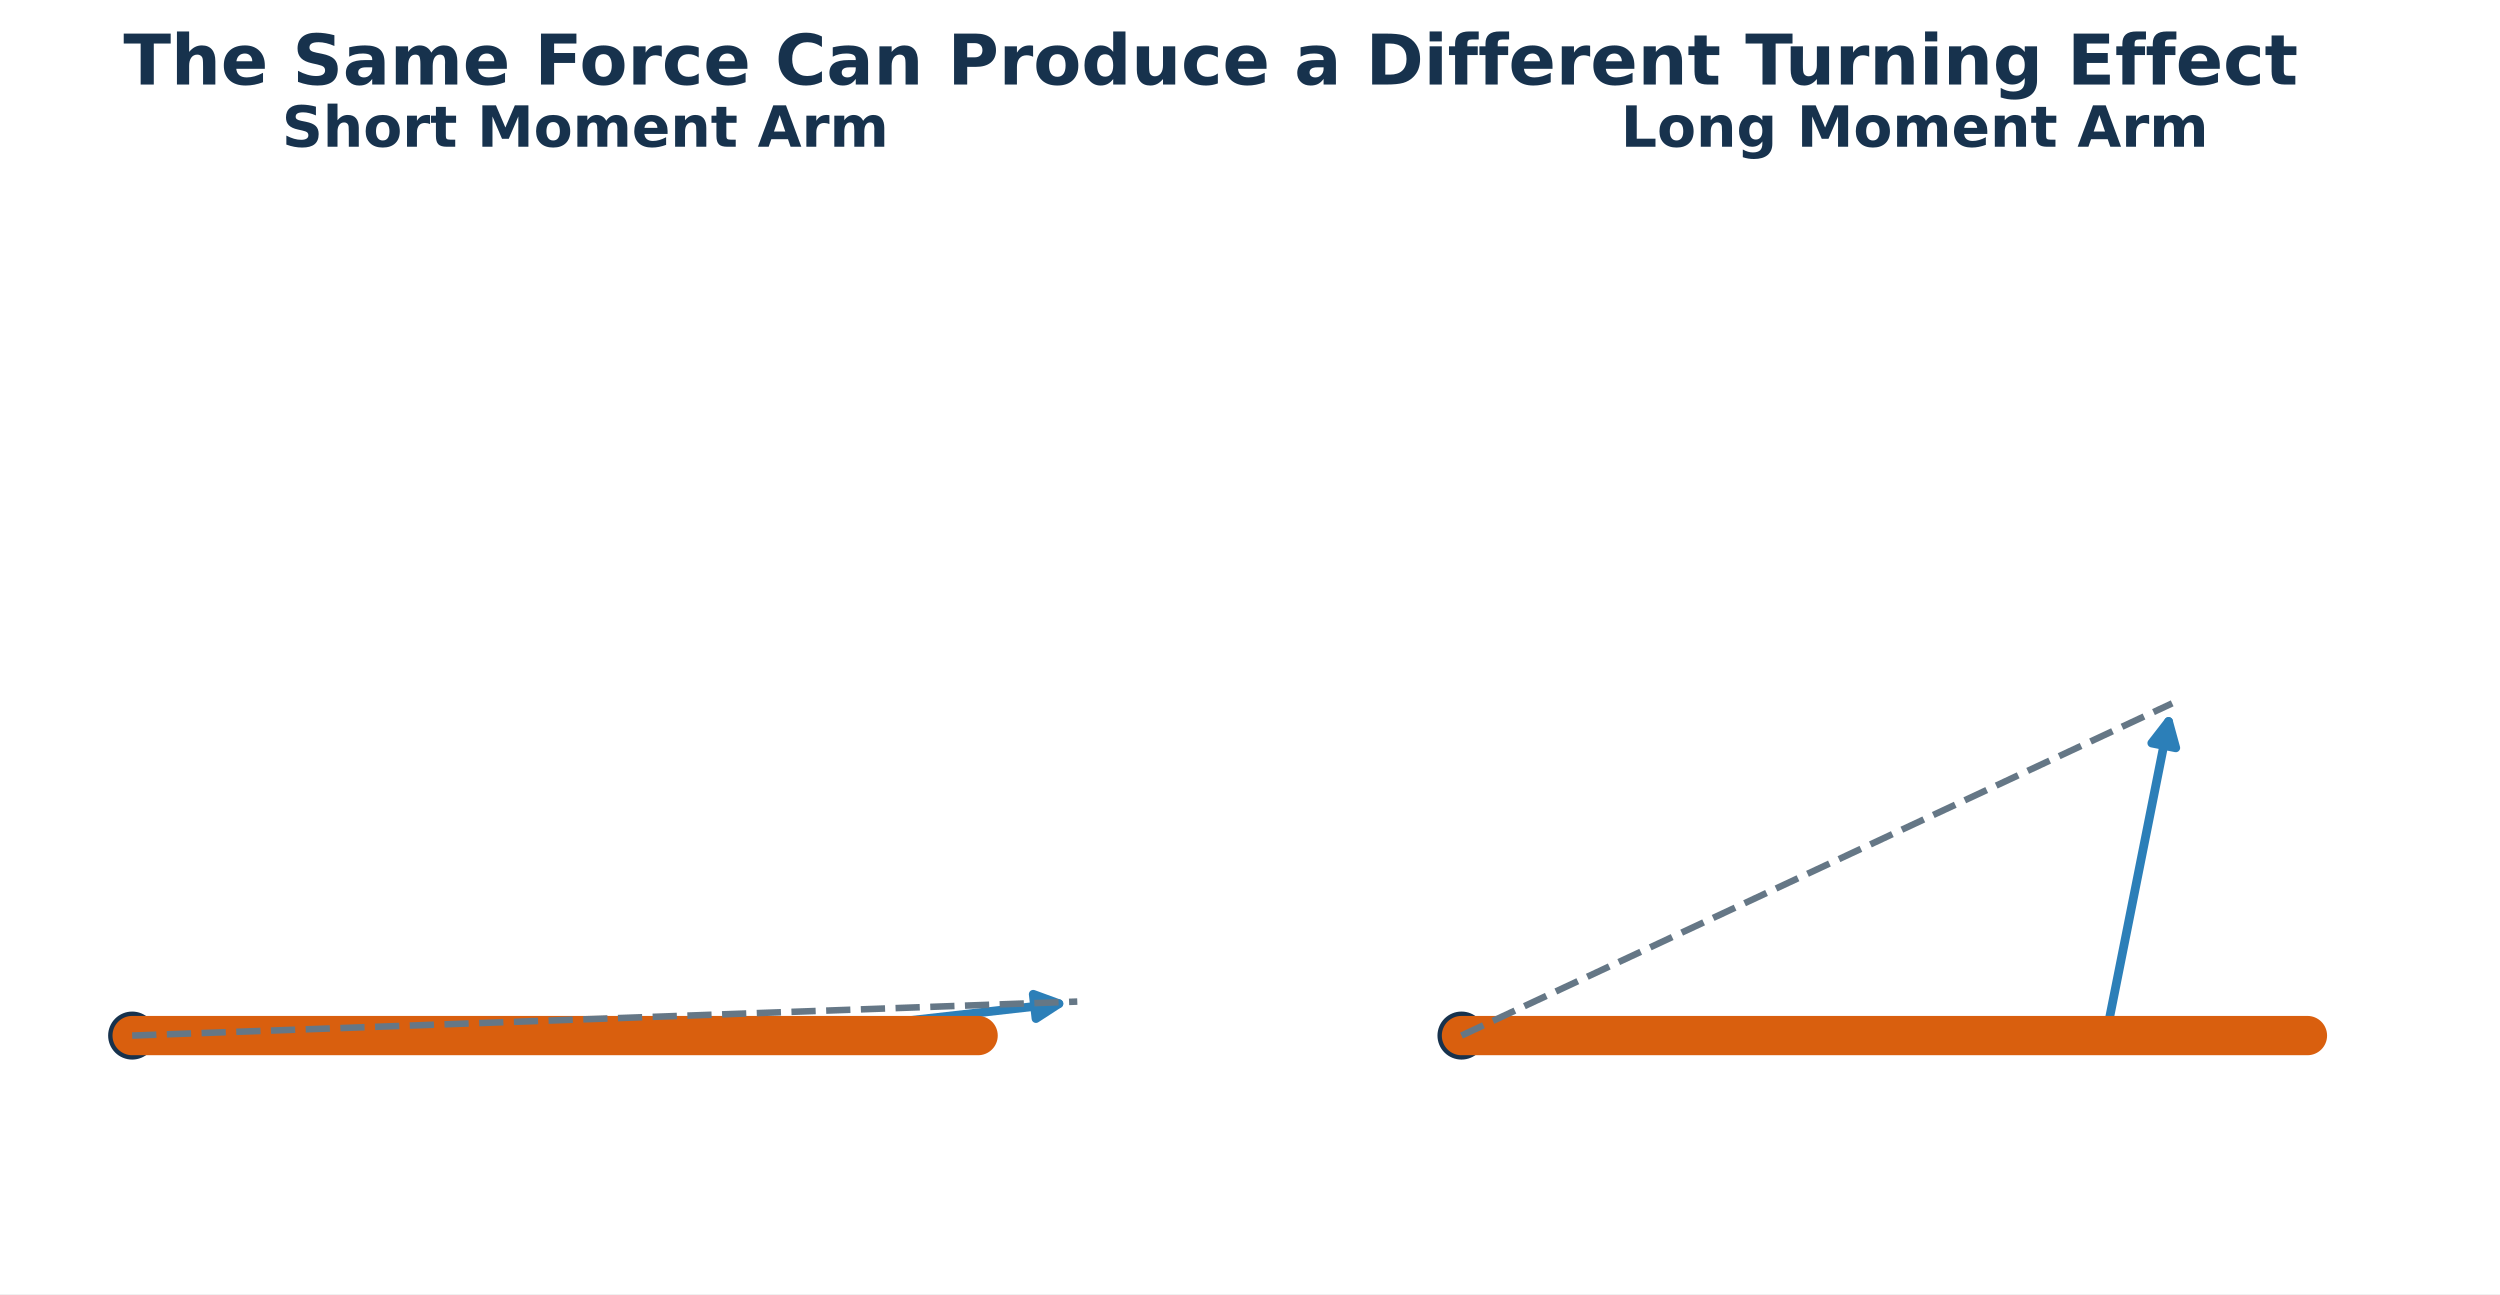
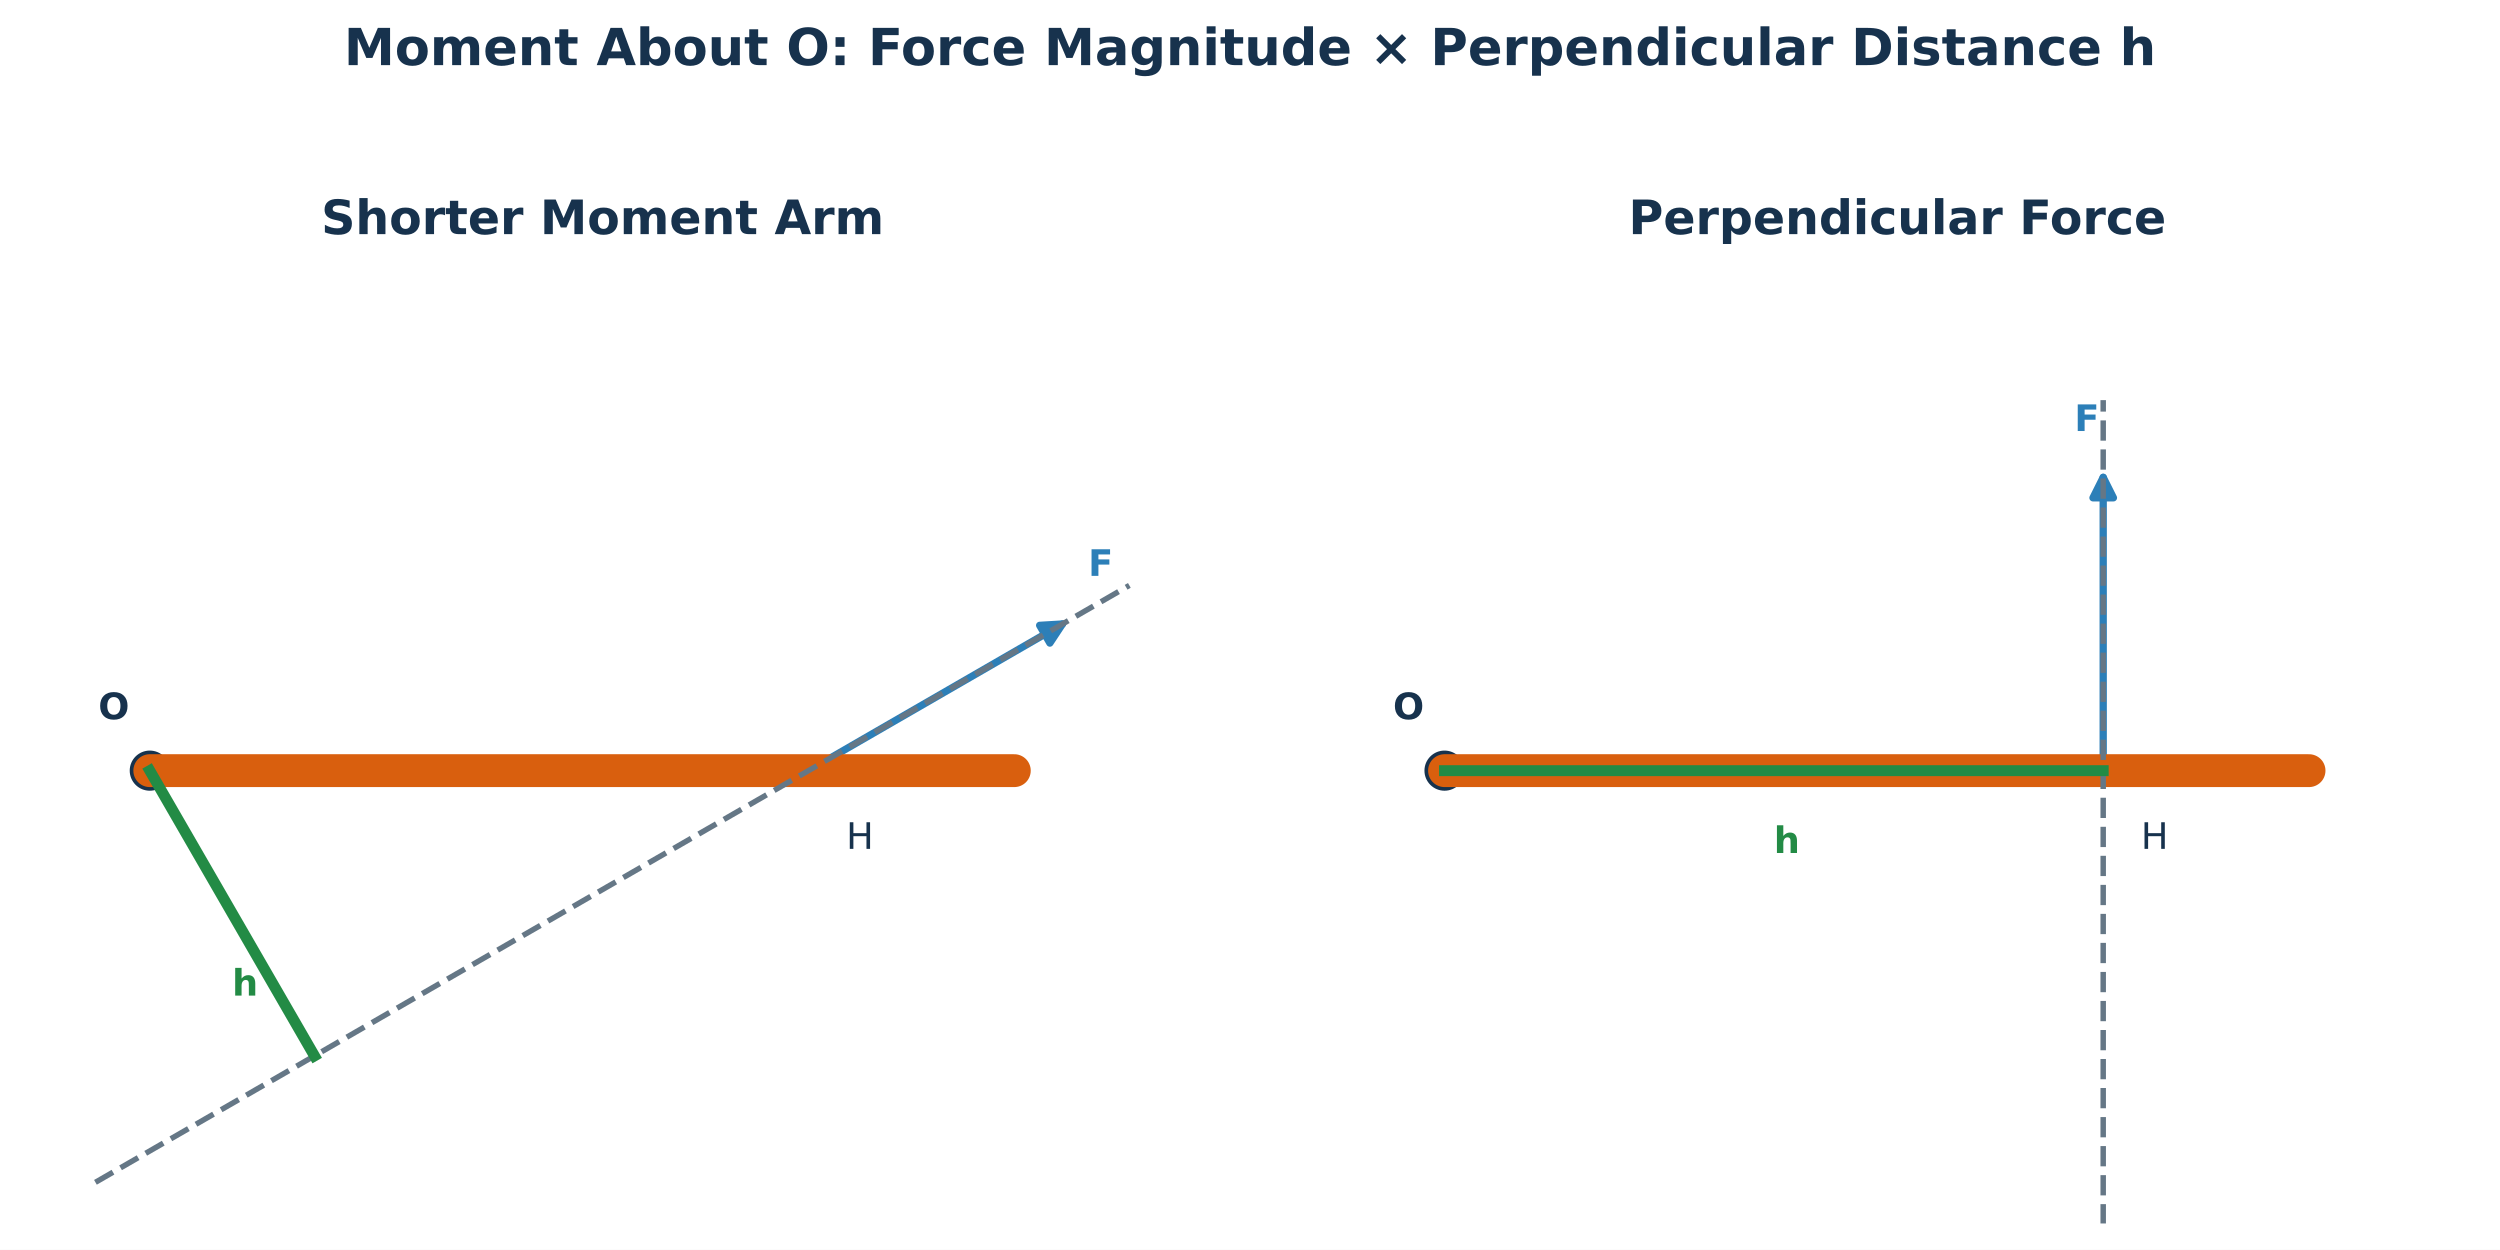
- <svg xmlns="http://www.w3.org/2000/svg" xmlns:xlink="http://www.w3.org/1999/xlink" width="572.4pt" height="296.28pt" viewBox="0 0 572.4 296.28" version="1.1">
+ <svg xmlns="http://www.w3.org/2000/svg" xmlns:xlink="http://www.w3.org/1999/xlink" width="684.697pt" height="342.288pt" viewBox="0 0 684.697 342.288" version="1.1">
  <defs>
    <style type="text/css">*{stroke-linejoin: round; stroke-linecap: butt}</style>
  </defs>
  <g id="figure_1">
    <g id="patch_1">
-       <path d="M 0 296.28 L 572.4 296.28 L 572.4 0 L 0 0 z " style="fill: #ffffff" />
+       <path d="M 0 342.288 L 684.697 342.288 L 684.697 0 L 0 0 z " style="fill: #ffffff" />
    </g>
    <g id="axes_1">
      <g id="PathCollection_1">
        <defs>
          <path id="m9c90942b97" d="M 0 5 C 1.326 5 2.598 4.473 3.536 3.536 C 4.473 2.598 5 1.326 5 0 C 5 -1.326 4.473 -2.598 3.536 -3.536 C 2.598 -4.473 1.326 -5 0 -5 C -1.326 -5 -2.598 -4.473 -3.536 -3.536 C -4.473 -2.598 -5 -1.326 -5 0 C -5 1.326 -4.473 2.598 -3.536 3.536 C -2.598 4.473 -1.326 5 0 5 z " style="stroke: #17324d" />
        </defs>
-         <g clip-path="url(#p782a57899f)">
-           <use xlink:href="#m9c90942b97" x="30.258" y="237.105" style="fill: #17324d; stroke: #17324d" />
+         <g clip-path="url(#pbf58787fd5)">
+           <use xlink:href="#m9c90942b97" x="41.025" y="211.064" style="fill: #17324d; stroke: #17324d" />
        </g>
      </g>
      <g id="patch_2">
-         <path d="M 179.815 236.88 Q 212.242 233.213 242.447 229.798 " clip-path="url(#p782a57899f)" style="fill: none; stroke: #2c7fb8; stroke-width: 2; stroke-linecap: round" />
-         <path d="M 236.568 227.645 L 242.447 229.798 L 237.197 233.209 z " clip-path="url(#p782a57899f)" style="fill: #2c7fb8; stroke: #2c7fb8; stroke-width: 2; stroke-linecap: round" />
+         <path d="M 223.155 210.064 Q 258.04 189.923 290.989 170.9 " clip-path="url(#pbf58787fd5)" style="fill: none; stroke: #2c7fb8; stroke-width: 2; stroke-linecap: round" />
+         <path d="M 284.739 171.275 L 290.989 170.9 L 287.539 176.125 z " clip-path="url(#pbf58787fd5)" style="fill: #2c7fb8; stroke: #2c7fb8; stroke-width: 2; stroke-linecap: round" />
      </g>
      <g id="line2d_1">
-         <path d="M 30.258 237.105 L 223.944 237.105 " clip-path="url(#p782a57899f)" style="fill: none; stroke: #d95f0e; stroke-width: 9; stroke-linecap: round" />
-       </g>
-       <g id="line2d_2">
-         <path d="M 30.258 237.105 L 246.656 229.322 " clip-path="url(#p782a57899f)" style="fill: none; stroke-dasharray: 5.55,2.4; stroke-dashoffset: 0; stroke: #657786; stroke-width: 1.5" />
+         <path d="M 41.025 211.064 L 277.797 211.064 " clip-path="url(#pbf58787fd5)" style="fill: none; stroke: #d95f0e; stroke-width: 9; stroke-linecap: round" />
+       </g>
+       <g id="force-line-of-action">
+         <path d="M 26.136 323.813 L 309.302 160.327 " clip-path="url(#pbf58787fd5)" style="fill: none; stroke-dasharray: 5.55,2.4; stroke-dashoffset: 0; stroke: #657786; stroke-width: 1.5" />
+       </g>
+       <g id="perpendicular-moment-arm">
+         <path d="M 41.025 211.064 L 86.124 289.179 " clip-path="url(#pbf58787fd5)" style="fill: none; stroke: #238b45; stroke-width: 3; stroke-linecap: square" />
      </g>
      <g id="text_1">
-         <g style="fill: #17324d" transform="translate(64.5474 33.6) scale(0.13 -0.13)">
+         <g style="fill: #17324d" transform="translate(26.93106 196.9706) scale(0.1 -0.1)">
+           <defs>
+             <path id="DejaVuSans-Bold-4f" d="M 2719 3878 Q 2169 3878 1866 3472 Q 1563 3066 1563 2328 Q 1563 1594 1866 1187 Q 2169 781 2719 781 Q 3272 781 3575 1187 Q 3878 1594 3878 2328 Q 3878 3066 3575 3472 Q 3272 3878 2719 3878 z M 2719 4750 Q 3844 4750 4481 4106 Q 5119 3463 5119 2328 Q 5119 1197 4481 553 Q 3844 -91 2719 -91 Q 1597 -91 958 553 Q 319 1197 319 2328 Q 319 3463 958 4106 Q 1597 4750 2719 4750 z " transform="scale(0.015625)" />
+           </defs>
+           <use xlink:href="#DejaVuSans-Bold-4f" />
+         </g>
+       </g>
+       <g id="text_2">
+         <g style="fill: #17324d" transform="translate(231.7564 232.4865) scale(0.1 -0.1)">
+           <defs>
+             <path id="DejaVuSans-48" d="M 628 4666 L 1259 4666 L 1259 2753 L 3553 2753 L 3553 4666 L 4184 4666 L 4184 0 L 3553 0 L 3553 2222 L 1259 2222 L 1259 0 L 628 0 L 628 4666 z " transform="scale(0.015625)" />
+           </defs>
+           <use xlink:href="#DejaVuSans-48" />
+         </g>
+       </g>
+       <g id="text_3">
+         <g style="fill: #2c7fb8" transform="translate(298.0326 157.7202) scale(0.1 -0.1)">
+           <defs>
+             <path id="DejaVuSans-Bold-46" d="M 588 4666 L 3834 4666 L 3834 3756 L 1791 3756 L 1791 2888 L 3713 2888 L 3713 1978 L 1791 1978 L 1791 0 L 588 0 L 588 4666 z " transform="scale(0.015625)" />
+           </defs>
+           <use xlink:href="#DejaVuSans-Bold-46" />
+         </g>
+       </g>
+       <g id="text_4">
+         <g style="fill: #238b45" transform="translate(63.57447 272.6713) scale(0.1 -0.1)">
+           <defs>
+             <path id="DejaVuSans-Bold-68" d="M 4056 2131 L 4056 0 L 2931 0 L 2931 347 L 2931 1625 Q 2931 2084 2911 2256 Q 2891 2428 2841 2509 Q 2775 2619 2662 2680 Q 2550 2741 2406 2741 Q 2056 2741 1856 2470 Q 1656 2200 1656 1722 L 1656 0 L 538 0 L 538 4863 L 1656 4863 L 1656 2988 Q 1909 3294 2193 3439 Q 2478 3584 2822 3584 Q 3428 3584 3742 3212 Q 4056 2841 4056 2131 z " transform="scale(0.015625)" />
+           </defs>
+           <use xlink:href="#DejaVuSans-Bold-68" />
+         </g>
+       </g>
+       <g id="text_5">
+         <g style="fill: #17324d" transform="translate(87.96359 64.128) scale(0.13 -0.13)">
          <defs>
            <path id="DejaVuSans-Bold-53" d="M 3834 4519 L 3834 3531 Q 3450 3703 3084 3790 Q 2719 3878 2394 3878 Q 1963 3878 1756 3759 Q 1550 3641 1550 3391 Q 1550 3203 1689 3098 Q 1828 2994 2194 2919 L 2706 2816 Q 3484 2659 3812 2340 Q 4141 2022 4141 1434 Q 4141 663 3683 286 Q 3225 -91 2284 -91 Q 1841 -91 1394 -6 Q 947 78 500 244 L 500 1259 Q 947 1022 1364 901 Q 1781 781 2169 781 Q 2563 781 2772 912 Q 2981 1044 2981 1288 Q 2981 1506 2839 1625 Q 2697 1744 2272 1838 L 1806 1941 Q 1106 2091 782 2419 Q 459 2747 459 3303 Q 459 4000 909 4375 Q 1359 4750 2203 4750 Q 2588 4750 2994 4692 Q 3400 4634 3834 4519 z " transform="scale(0.015625)" />
-             <path id="DejaVuSans-Bold-68" d="M 4056 2131 L 4056 0 L 2931 0 L 2931 347 L 2931 1625 Q 2931 2084 2911 2256 Q 2891 2428 2841 2509 Q 2775 2619 2662 2680 Q 2550 2741 2406 2741 Q 2056 2741 1856 2470 Q 1656 2200 1656 1722 L 1656 0 L 538 0 L 538 4863 L 1656 4863 L 1656 2988 Q 1909 3294 2193 3439 Q 2478 3584 2822 3584 Q 3428 3584 3742 3212 Q 4056 2841 4056 2131 z " transform="scale(0.015625)" />
            <path id="DejaVuSans-Bold-6f" d="M 2203 2784 Q 1831 2784 1636 2517 Q 1441 2250 1441 1747 Q 1441 1244 1636 976 Q 1831 709 2203 709 Q 2569 709 2762 976 Q 2956 1244 2956 1747 Q 2956 2250 2762 2517 Q 2569 2784 2203 2784 z M 2203 3584 Q 3106 3584 3614 3096 Q 4122 2609 4122 1747 Q 4122 884 3614 396 Q 3106 -91 2203 -91 Q 1297 -91 786 396 Q 275 884 275 1747 Q 275 2609 786 3096 Q 1297 3584 2203 3584 z " transform="scale(0.015625)" />
            <path id="DejaVuSans-Bold-72" d="M 3138 2547 Q 2991 2616 2845 2648 Q 2700 2681 2553 2681 Q 2122 2681 1889 2404 Q 1656 2128 1656 1613 L 1656 0 L 538 0 L 538 3500 L 1656 3500 L 1656 2925 Q 1872 3269 2151 3426 Q 2431 3584 2822 3584 Q 2878 3584 2943 3579 Q 3009 3575 3134 3559 L 3138 2547 z " transform="scale(0.015625)" />
            <path id="DejaVuSans-Bold-74" d="M 1759 4494 L 1759 3500 L 2913 3500 L 2913 2700 L 1759 2700 L 1759 1216 Q 1759 972 1856 886 Q 1953 800 2241 800 L 2816 800 L 2816 0 L 1856 0 Q 1194 0 917 276 Q 641 553 641 1216 L 641 2700 L 84 2700 L 84 3500 L 641 3500 L 641 4494 L 1759 4494 z " transform="scale(0.015625)" />
+             <path id="DejaVuSans-Bold-65" d="M 4031 1759 L 4031 1441 L 1416 1441 Q 1456 1047 1700 850 Q 1944 653 2381 653 Q 2734 653 3104 758 Q 3475 863 3866 1075 L 3866 213 Q 3469 63 3072 -14 Q 2675 -91 2278 -91 Q 1328 -91 801 392 Q 275 875 275 1747 Q 275 2603 792 3093 Q 1309 3584 2216 3584 Q 3041 3584 3536 3087 Q 4031 2591 4031 1759 z M 2881 2131 Q 2881 2450 2695 2645 Q 2509 2841 2209 2841 Q 1884 2841 1681 2658 Q 1478 2475 1428 2131 L 2881 2131 z " transform="scale(0.015625)" />
            <path id="DejaVuSans-Bold-20" transform="scale(0.015625)" />
            <path id="DejaVuSans-Bold-4d" d="M 588 4666 L 2119 4666 L 3181 2169 L 4250 4666 L 5778 4666 L 5778 0 L 4641 0 L 4641 3413 L 3566 897 L 2803 897 L 1728 3413 L 1728 0 L 588 0 L 588 4666 z " transform="scale(0.015625)" />
            <path id="DejaVuSans-Bold-6d" d="M 3781 2919 Q 3994 3244 4286 3414 Q 4578 3584 4928 3584 Q 5531 3584 5847 3212 Q 6163 2841 6163 2131 L 6163 0 L 5038 0 L 5038 1825 Q 5041 1866 5042 1909 Q 5044 1953 5044 2034 Q 5044 2406 4934 2573 Q 4825 2741 4581 2741 Q 4263 2741 4089 2478 Q 3916 2216 3909 1719 L 3909 0 L 2784 0 L 2784 1825 Q 2784 2406 2684 2573 Q 2584 2741 2328 2741 Q 2006 2741 1831 2477 Q 1656 2213 1656 1722 L 1656 0 L 531 0 L 531 3500 L 1656 3500 L 1656 2988 Q 1863 3284 2130 3434 Q 2397 3584 2719 3584 Q 3081 3584 3359 3409 Q 3638 3234 3781 2919 z " transform="scale(0.015625)" />
-             <path id="DejaVuSans-Bold-65" d="M 4031 1759 L 4031 1441 L 1416 1441 Q 1456 1047 1700 850 Q 1944 653 2381 653 Q 2734 653 3104 758 Q 3475 863 3866 1075 L 3866 213 Q 3469 63 3072 -14 Q 2675 -91 2278 -91 Q 1328 -91 801 392 Q 275 875 275 1747 Q 275 2603 792 3093 Q 1309 3584 2216 3584 Q 3041 3584 3536 3087 Q 4031 2591 4031 1759 z M 2881 2131 Q 2881 2450 2695 2645 Q 2509 2841 2209 2841 Q 1884 2841 1681 2658 Q 1478 2475 1428 2131 L 2881 2131 z " transform="scale(0.015625)" />
            <path id="DejaVuSans-Bold-6e" d="M 4056 2131 L 4056 0 L 2931 0 L 2931 347 L 2931 1631 Q 2931 2084 2911 2256 Q 2891 2428 2841 2509 Q 2775 2619 2662 2680 Q 2550 2741 2406 2741 Q 2056 2741 1856 2470 Q 1656 2200 1656 1722 L 1656 0 L 538 0 L 538 3500 L 1656 3500 L 1656 2988 Q 1909 3294 2193 3439 Q 2478 3584 2822 3584 Q 3428 3584 3742 3212 Q 4056 2841 4056 2131 z " transform="scale(0.015625)" />
            <path id="DejaVuSans-Bold-41" d="M 3419 850 L 1538 850 L 1241 0 L 31 0 L 1759 4666 L 3194 4666 L 4922 0 L 3713 0 L 3419 850 z M 1838 1716 L 3116 1716 L 2478 3572 L 1838 1716 z " transform="scale(0.015625)" />
          </defs>
          <use xlink:href="#DejaVuSans-Bold-53" />
          <use xlink:href="#DejaVuSans-Bold-68" transform="translate(72.02148 0)" />
          <use xlink:href="#DejaVuSans-Bold-6f" transform="translate(143.2129 0)" />
          <use xlink:href="#DejaVuSans-Bold-72" transform="translate(211.9141 0)" />
          <use xlink:href="#DejaVuSans-Bold-74" transform="translate(261.2305 0)" />
-           <use xlink:href="#DejaVuSans-Bold-20" transform="translate(309.0332 0)" />
-           <use xlink:href="#DejaVuSans-Bold-4d" transform="translate(343.8477 0)" />
-           <use xlink:href="#DejaVuSans-Bold-6f" transform="translate(443.3594 0)" />
-           <use xlink:href="#DejaVuSans-Bold-6d" transform="translate(512.0605 0)" />
-           <use xlink:href="#DejaVuSans-Bold-65" transform="translate(616.2598 0)" />
-           <use xlink:href="#DejaVuSans-Bold-6e" transform="translate(684.082 0)" />
-           <use xlink:href="#DejaVuSans-Bold-74" transform="translate(755.2734 0)" />
-           <use xlink:href="#DejaVuSans-Bold-20" transform="translate(803.0762 0)" />
-           <use xlink:href="#DejaVuSans-Bold-41" transform="translate(837.8906 0)" />
-           <use xlink:href="#DejaVuSans-Bold-72" transform="translate(915.2832 0)" />
-           <use xlink:href="#DejaVuSans-Bold-6d" transform="translate(964.5996 0)" />
+           <use xlink:href="#DejaVuSans-Bold-65" transform="translate(309.0332 0)" />
+           <use xlink:href="#DejaVuSans-Bold-72" transform="translate(376.8555 0)" />
+           <use xlink:href="#DejaVuSans-Bold-20" transform="translate(426.1719 0)" />
+           <use xlink:href="#DejaVuSans-Bold-4d" transform="translate(460.9863 0)" />
+           <use xlink:href="#DejaVuSans-Bold-6f" transform="translate(560.498 0)" />
+           <use xlink:href="#DejaVuSans-Bold-6d" transform="translate(629.1992 0)" />
+           <use xlink:href="#DejaVuSans-Bold-65" transform="translate(733.3984 0)" />
+           <use xlink:href="#DejaVuSans-Bold-6e" transform="translate(801.2207 0)" />
+           <use xlink:href="#DejaVuSans-Bold-74" transform="translate(872.4121 0)" />
+           <use xlink:href="#DejaVuSans-Bold-20" transform="translate(920.2148 0)" />
+           <use xlink:href="#DejaVuSans-Bold-41" transform="translate(955.0293 0)" />
+           <use xlink:href="#DejaVuSans-Bold-72" transform="translate(1032.422 0)" />
+           <use xlink:href="#DejaVuSans-Bold-6d" transform="translate(1081.738 0)" />
        </g>
      </g>
    </g>
    <g id="axes_2">
      <g id="PathCollection_2">
-         <g clip-path="url(#pcc9f2e453d)">
-           <use xlink:href="#m9c90942b97" x="334.621" y="237.105" style="fill: #17324d; stroke: #17324d" />
+         <g clip-path="url(#pcce2be7988)">
+           <use xlink:href="#m9c90942b97" x="395.625" y="211.064" style="fill: #17324d; stroke: #17324d" />
        </g>
      </g>
      <g id="patch_3">
-         <path d="M 482.583 235.141 Q 489.767 199.067 496.514 165.187 " clip-path="url(#pcc9f2e453d)" style="fill: none; stroke: #2c7fb8; stroke-width: 2; stroke-linecap: round" />
-         <path d="M 492.675 170.132 L 496.514 165.187 L 498.167 171.226 z " clip-path="url(#pcc9f2e453d)" style="fill: #2c7fb8; stroke: #2c7fb8; stroke-width: 2; stroke-linecap: round" />
-       </g>
-       <g id="line2d_3">
-         <path d="M 334.621 237.105 L 528.307 237.105 " clip-path="url(#pcc9f2e453d)" style="fill: none; stroke: #d95f0e; stroke-width: 9; stroke-linecap: round" />
-       </g>
-       <g id="line2d_4">
-         <path d="M 334.621 237.105 L 497.341 161.035 " clip-path="url(#pcc9f2e453d)" style="fill: none; stroke-dasharray: 5.55,2.4; stroke-dashoffset: 0; stroke: #657786; stroke-width: 1.5" />
-       </g>
-       <g id="text_2">
-         <g style="fill: #17324d" transform="translate(371.1099 33.6) scale(0.13 -0.13)">
-           <defs>
-             <path id="DejaVuSans-Bold-4c" d="M 588 4666 L 1791 4666 L 1791 909 L 3903 909 L 3903 0 L 588 0 L 588 4666 z " transform="scale(0.015625)" />
-             <path id="DejaVuSans-Bold-67" d="M 2919 594 Q 2688 288 2409 144 Q 2131 0 1766 0 Q 1125 0 706 504 Q 288 1009 288 1791 Q 288 2575 706 3076 Q 1125 3578 1766 3578 Q 2131 3578 2409 3434 Q 2688 3291 2919 2981 L 2919 3500 L 4044 3500 L 4044 353 Q 4044 -491 3511 -936 Q 2978 -1381 1966 -1381 Q 1638 -1381 1331 -1331 Q 1025 -1281 716 -1178 L 716 -306 Q 1009 -475 1290 -558 Q 1572 -641 1856 -641 Q 2406 -641 2662 -400 Q 2919 -159 2919 353 L 2919 594 z M 2181 2772 Q 1834 2772 1640 2515 Q 1447 2259 1447 1791 Q 1447 1309 1634 1061 Q 1822 813 2181 813 Q 2531 813 2725 1069 Q 2919 1325 2919 1791 Q 2919 2259 2725 2515 Q 2531 2772 2181 2772 z " transform="scale(0.015625)" />
-           </defs>
-           <use xlink:href="#DejaVuSans-Bold-4c" />
-           <use xlink:href="#DejaVuSans-Bold-6f" transform="translate(63.7207 0)" />
-           <use xlink:href="#DejaVuSans-Bold-6e" transform="translate(132.4219 0)" />
-           <use xlink:href="#DejaVuSans-Bold-67" transform="translate(203.6133 0)" />
-           <use xlink:href="#DejaVuSans-Bold-20" transform="translate(275.1953 0)" />
-           <use xlink:href="#DejaVuSans-Bold-4d" transform="translate(310.0098 0)" />
-           <use xlink:href="#DejaVuSans-Bold-6f" transform="translate(409.5215 0)" />
-           <use xlink:href="#DejaVuSans-Bold-6d" transform="translate(478.2227 0)" />
-           <use xlink:href="#DejaVuSans-Bold-65" transform="translate(582.4219 0)" />
-           <use xlink:href="#DejaVuSans-Bold-6e" transform="translate(650.2441 0)" />
-           <use xlink:href="#DejaVuSans-Bold-74" transform="translate(721.4355 0)" />
-           <use xlink:href="#DejaVuSans-Bold-20" transform="translate(769.2383 0)" />
-           <use xlink:href="#DejaVuSans-Bold-41" transform="translate(804.0527 0)" />
-           <use xlink:href="#DejaVuSans-Bold-72" transform="translate(881.4453 0)" />
-           <use xlink:href="#DejaVuSans-Bold-6d" transform="translate(930.7617 0)" />
-         </g>
-       </g>
-     </g>
-     <g id="text_3">
-       <g style="fill: #17324d" transform="translate(28.25125 19.3575) scale(0.16 -0.16)">
+         <path d="M 576.023 209.064 Q 576.023 168.782 576.023 130.737 " clip-path="url(#pcce2be7988)" style="fill: none; stroke: #2c7fb8; stroke-width: 2; stroke-linecap: round" />
+         <path d="M 573.223 136.337 L 576.023 130.737 L 578.823 136.337 z " clip-path="url(#pcce2be7988)" style="fill: #2c7fb8; stroke: #2c7fb8; stroke-width: 2; stroke-linecap: round" />
+       </g>
+       <g id="line2d_2">
+         <path d="M 395.625 211.064 L 632.397 211.064 " clip-path="url(#pcce2be7988)" style="fill: none; stroke: #d95f0e; stroke-width: 9; stroke-linecap: round" />
+       </g>
+       <g id="force-line-of-action">
+         <path d="M 576.023 343.288 L 576.023 109.59 " clip-path="url(#pcce2be7988)" style="fill: none; stroke-dasharray: 5.55,2.4; stroke-dashoffset: 0; stroke: #657786; stroke-width: 1.5" />
+       </g>
+       <g id="perpendicular-moment-arm">
+         <path d="M 395.625 211.064 L 576.023 211.064 " clip-path="url(#pcce2be7988)" style="fill: none; stroke: #238b45; stroke-width: 3; stroke-linecap: square" />
+       </g>
+       <g id="text_6">
+         <g style="fill: #17324d" transform="translate(381.5311 196.9706) scale(0.1 -0.1)">
+           <use xlink:href="#DejaVuSans-Bold-4f" />
+         </g>
+       </g>
+       <g id="text_7">
+         <g style="fill: #17324d" transform="translate(586.3564 232.4865) scale(0.1 -0.1)">
+           <use xlink:href="#DejaVuSans-48" />
+         </g>
+       </g>
+       <g id="text_8">
+         <g style="fill: #2c7fb8" transform="translate(568.1306 118.0463) scale(0.1 -0.1)">
+           <use xlink:href="#DejaVuSans-Bold-46" />
+         </g>
+       </g>
+       <g id="text_9">
+         <g style="fill: #238b45" transform="translate(485.8238 233.614) scale(0.1 -0.1)">
+           <use xlink:href="#DejaVuSans-Bold-68" />
+         </g>
+       </g>
+       <g id="text_10">
+         <g style="fill: #17324d" transform="translate(446.0238 64.128) scale(0.13 -0.13)">
+           <defs>
+             <path id="DejaVuSans-Bold-50" d="M 588 4666 L 2584 4666 Q 3475 4666 3951 4270 Q 4428 3875 4428 3144 Q 4428 2409 3951 2014 Q 3475 1619 2584 1619 L 1791 1619 L 1791 0 L 588 0 L 588 4666 z M 1791 3794 L 1791 2491 L 2456 2491 Q 2806 2491 2997 2661 Q 3188 2831 3188 3144 Q 3188 3456 2997 3625 Q 2806 3794 2456 3794 L 1791 3794 z " transform="scale(0.015625)" />
+             <path id="DejaVuSans-Bold-70" d="M 1656 506 L 1656 -1331 L 538 -1331 L 538 3500 L 1656 3500 L 1656 2988 Q 1888 3294 2169 3439 Q 2450 3584 2816 3584 Q 3463 3584 3878 3070 Q 4294 2556 4294 1747 Q 4294 938 3878 423 Q 3463 -91 2816 -91 Q 2450 -91 2169 54 Q 1888 200 1656 506 z M 2400 2772 Q 2041 2772 1848 2508 Q 1656 2244 1656 1747 Q 1656 1250 1848 986 Q 2041 722 2400 722 Q 2759 722 2948 984 Q 3138 1247 3138 1747 Q 3138 2247 2948 2509 Q 2759 2772 2400 2772 z " transform="scale(0.015625)" />
+             <path id="DejaVuSans-Bold-64" d="M 2919 2988 L 2919 4863 L 4044 4863 L 4044 0 L 2919 0 L 2919 506 Q 2688 197 2409 53 Q 2131 -91 1766 -91 Q 1119 -91 703 423 Q 288 938 288 1747 Q 288 2556 703 3070 Q 1119 3584 1766 3584 Q 2128 3584 2408 3439 Q 2688 3294 2919 2988 z M 2181 722 Q 2541 722 2730 984 Q 2919 1247 2919 1747 Q 2919 2247 2730 2509 Q 2541 2772 2181 2772 Q 1825 2772 1636 2509 Q 1447 2247 1447 1747 Q 1447 1247 1636 984 Q 1825 722 2181 722 z " transform="scale(0.015625)" />
+             <path id="DejaVuSans-Bold-69" d="M 538 3500 L 1656 3500 L 1656 0 L 538 0 L 538 3500 z M 538 4863 L 1656 4863 L 1656 3950 L 538 3950 L 538 4863 z " transform="scale(0.015625)" />
+             <path id="DejaVuSans-Bold-63" d="M 3366 3391 L 3366 2478 Q 3138 2634 2908 2709 Q 2678 2784 2431 2784 Q 1963 2784 1702 2511 Q 1441 2238 1441 1747 Q 1441 1256 1702 982 Q 1963 709 2431 709 Q 2694 709 2930 787 Q 3166 866 3366 1019 L 3366 103 Q 3103 6 2833 -42 Q 2563 -91 2291 -91 Q 1344 -91 809 395 Q 275 881 275 1747 Q 275 2613 809 3098 Q 1344 3584 2291 3584 Q 2566 3584 2833 3536 Q 3100 3488 3366 3391 z " transform="scale(0.015625)" />
+             <path id="DejaVuSans-Bold-75" d="M 500 1363 L 500 3500 L 1625 3500 L 1625 3150 Q 1625 2866 1622 2436 Q 1619 2006 1619 1863 Q 1619 1441 1641 1255 Q 1663 1069 1716 984 Q 1784 875 1895 815 Q 2006 756 2150 756 Q 2500 756 2700 1025 Q 2900 1294 2900 1772 L 2900 3500 L 4019 3500 L 4019 0 L 2900 0 L 2900 506 Q 2647 200 2364 54 Q 2081 -91 1741 -91 Q 1134 -91 817 281 Q 500 653 500 1363 z " transform="scale(0.015625)" />
+             <path id="DejaVuSans-Bold-6c" d="M 538 4863 L 1656 4863 L 1656 0 L 538 0 L 538 4863 z " transform="scale(0.015625)" />
+             <path id="DejaVuSans-Bold-61" d="M 2106 1575 Q 1756 1575 1579 1456 Q 1403 1338 1403 1106 Q 1403 894 1545 773 Q 1688 653 1941 653 Q 2256 653 2472 879 Q 2688 1106 2688 1447 L 2688 1575 L 2106 1575 z M 3816 1997 L 3816 0 L 2688 0 L 2688 519 Q 2463 200 2181 54 Q 1900 -91 1497 -91 Q 953 -91 614 226 Q 275 544 275 1050 Q 275 1666 698 1953 Q 1122 2241 2028 2241 L 2688 2241 L 2688 2328 Q 2688 2594 2478 2717 Q 2269 2841 1825 2841 Q 1466 2841 1156 2769 Q 847 2697 581 2553 L 581 3406 Q 941 3494 1303 3539 Q 1666 3584 2028 3584 Q 2975 3584 3395 3211 Q 3816 2838 3816 1997 z " transform="scale(0.015625)" />
+           </defs>
+           <use xlink:href="#DejaVuSans-Bold-50" />
+           <use xlink:href="#DejaVuSans-Bold-65" transform="translate(73.29102 0)" />
+           <use xlink:href="#DejaVuSans-Bold-72" transform="translate(141.1133 0)" />
+           <use xlink:href="#DejaVuSans-Bold-70" transform="translate(190.4297 0)" />
+           <use xlink:href="#DejaVuSans-Bold-65" transform="translate(262.0117 0)" />
+           <use xlink:href="#DejaVuSans-Bold-6e" transform="translate(329.834 0)" />
+           <use xlink:href="#DejaVuSans-Bold-64" transform="translate(401.0254 0)" />
+           <use xlink:href="#DejaVuSans-Bold-69" transform="translate(472.6074 0)" />
+           <use xlink:href="#DejaVuSans-Bold-63" transform="translate(506.8848 0)" />
+           <use xlink:href="#DejaVuSans-Bold-75" transform="translate(566.1621 0)" />
+           <use xlink:href="#DejaVuSans-Bold-6c" transform="translate(637.3535 0)" />
+           <use xlink:href="#DejaVuSans-Bold-61" transform="translate(671.6309 0)" />
+           <use xlink:href="#DejaVuSans-Bold-72" transform="translate(739.1113 0)" />
+           <use xlink:href="#DejaVuSans-Bold-20" transform="translate(788.4277 0)" />
+           <use xlink:href="#DejaVuSans-Bold-46" transform="translate(823.2422 0)" />
+           <use xlink:href="#DejaVuSans-Bold-6f" transform="translate(887.5527 0)" />
+           <use xlink:href="#DejaVuSans-Bold-72" transform="translate(956.2539 0)" />
+           <use xlink:href="#DejaVuSans-Bold-63" transform="translate(1005.57 0)" />
+           <use xlink:href="#DejaVuSans-Bold-65" transform="translate(1064.848 0)" />
+         </g>
+       </g>
+     </g>
+     <g id="text_11">
+       <g style="fill: #17324d" transform="translate(94.19304 17.83781) scale(0.14 -0.14)">
        <defs>
-           <path id="DejaVuSans-Bold-54" d="M 31 4666 L 4331 4666 L 4331 3756 L 2784 3756 L 2784 0 L 1581 0 L 1581 3756 L 31 3756 L 31 4666 z " transform="scale(0.015625)" />
-           <path id="DejaVuSans-Bold-61" d="M 2106 1575 Q 1756 1575 1579 1456 Q 1403 1338 1403 1106 Q 1403 894 1545 773 Q 1688 653 1941 653 Q 2256 653 2472 879 Q 2688 1106 2688 1447 L 2688 1575 L 2106 1575 z M 3816 1997 L 3816 0 L 2688 0 L 2688 519 Q 2463 200 2181 54 Q 1900 -91 1497 -91 Q 953 -91 614 226 Q 275 544 275 1050 Q 275 1666 698 1953 Q 1122 2241 2028 2241 L 2688 2241 L 2688 2328 Q 2688 2594 2478 2717 Q 2269 2841 1825 2841 Q 1466 2841 1156 2769 Q 847 2697 581 2553 L 581 3406 Q 941 3494 1303 3539 Q 1666 3584 2028 3584 Q 2975 3584 3395 3211 Q 3816 2838 3816 1997 z " transform="scale(0.015625)" />
-           <path id="DejaVuSans-Bold-46" d="M 588 4666 L 3834 4666 L 3834 3756 L 1791 3756 L 1791 2888 L 3713 2888 L 3713 1978 L 1791 1978 L 1791 0 L 588 0 L 588 4666 z " transform="scale(0.015625)" />
-           <path id="DejaVuSans-Bold-63" d="M 3366 3391 L 3366 2478 Q 3138 2634 2908 2709 Q 2678 2784 2431 2784 Q 1963 2784 1702 2511 Q 1441 2238 1441 1747 Q 1441 1256 1702 982 Q 1963 709 2431 709 Q 2694 709 2930 787 Q 3166 866 3366 1019 L 3366 103 Q 3103 6 2833 -42 Q 2563 -91 2291 -91 Q 1344 -91 809 395 Q 275 881 275 1747 Q 275 2613 809 3098 Q 1344 3584 2291 3584 Q 2566 3584 2833 3536 Q 3100 3488 3366 3391 z " transform="scale(0.015625)" />
-           <path id="DejaVuSans-Bold-43" d="M 4288 256 Q 3956 84 3597 -3 Q 3238 -91 2847 -91 Q 1681 -91 1000 561 Q 319 1213 319 2328 Q 319 3447 1000 4098 Q 1681 4750 2847 4750 Q 3238 4750 3597 4662 Q 3956 4575 4288 4403 L 4288 3438 Q 3953 3666 3628 3772 Q 3303 3878 2944 3878 Q 2300 3878 1931 3465 Q 1563 3053 1563 2328 Q 1563 1606 1931 1193 Q 2300 781 2944 781 Q 3303 781 3628 887 Q 3953 994 4288 1222 L 4288 256 z " transform="scale(0.015625)" />
-           <path id="DejaVuSans-Bold-50" d="M 588 4666 L 2584 4666 Q 3475 4666 3951 4270 Q 4428 3875 4428 3144 Q 4428 2409 3951 2014 Q 3475 1619 2584 1619 L 1791 1619 L 1791 0 L 588 0 L 588 4666 z M 1791 3794 L 1791 2491 L 2456 2491 Q 2806 2491 2997 2661 Q 3188 2831 3188 3144 Q 3188 3456 2997 3625 Q 2806 3794 2456 3794 L 1791 3794 z " transform="scale(0.015625)" />
-           <path id="DejaVuSans-Bold-64" d="M 2919 2988 L 2919 4863 L 4044 4863 L 4044 0 L 2919 0 L 2919 506 Q 2688 197 2409 53 Q 2131 -91 1766 -91 Q 1119 -91 703 423 Q 288 938 288 1747 Q 288 2556 703 3070 Q 1119 3584 1766 3584 Q 2128 3584 2408 3439 Q 2688 3294 2919 2988 z M 2181 722 Q 2541 722 2730 984 Q 2919 1247 2919 1747 Q 2919 2247 2730 2509 Q 2541 2772 2181 2772 Q 1825 2772 1636 2509 Q 1447 2247 1447 1747 Q 1447 1247 1636 984 Q 1825 722 2181 722 z " transform="scale(0.015625)" />
-           <path id="DejaVuSans-Bold-75" d="M 500 1363 L 500 3500 L 1625 3500 L 1625 3150 Q 1625 2866 1622 2436 Q 1619 2006 1619 1863 Q 1619 1441 1641 1255 Q 1663 1069 1716 984 Q 1784 875 1895 815 Q 2006 756 2150 756 Q 2500 756 2700 1025 Q 2900 1294 2900 1772 L 2900 3500 L 4019 3500 L 4019 0 L 2900 0 L 2900 506 Q 2647 200 2364 54 Q 2081 -91 1741 -91 Q 1134 -91 817 281 Q 500 653 500 1363 z " transform="scale(0.015625)" />
+           <path id="DejaVuSans-Bold-62" d="M 2400 722 Q 2759 722 2948 984 Q 3138 1247 3138 1747 Q 3138 2247 2948 2509 Q 2759 2772 2400 2772 Q 2041 2772 1848 2508 Q 1656 2244 1656 1747 Q 1656 1250 1848 986 Q 2041 722 2400 722 z M 1656 2988 Q 1888 3294 2169 3439 Q 2450 3584 2816 3584 Q 3463 3584 3878 3070 Q 4294 2556 4294 1747 Q 4294 938 3878 423 Q 3463 -91 2816 -91 Q 2450 -91 2169 54 Q 1888 200 1656 506 L 1656 0 L 538 0 L 538 4863 L 1656 4863 L 1656 2988 z " transform="scale(0.015625)" />
+           <path id="DejaVuSans-Bold-3a" d="M 716 3500 L 1844 3500 L 1844 2291 L 716 2291 L 716 3500 z M 716 1209 L 1844 1209 L 1844 0 L 716 0 L 716 1209 z " transform="scale(0.015625)" />
+           <path id="DejaVuSans-Bold-67" d="M 2919 594 Q 2688 288 2409 144 Q 2131 0 1766 0 Q 1125 0 706 504 Q 288 1009 288 1791 Q 288 2575 706 3076 Q 1125 3578 1766 3578 Q 2131 3578 2409 3434 Q 2688 3291 2919 2981 L 2919 3500 L 4044 3500 L 4044 353 Q 4044 -491 3511 -936 Q 2978 -1381 1966 -1381 Q 1638 -1381 1331 -1331 Q 1025 -1281 716 -1178 L 716 -306 Q 1009 -475 1290 -558 Q 1572 -641 1856 -641 Q 2406 -641 2662 -400 Q 2919 -159 2919 353 L 2919 594 z M 2181 2772 Q 1834 2772 1640 2515 Q 1447 2259 1447 1791 Q 1447 1309 1634 1061 Q 1822 813 2181 813 Q 2531 813 2725 1069 Q 2919 1325 2919 1791 Q 2919 2259 2725 2515 Q 2531 2772 2181 2772 z " transform="scale(0.015625)" />
+           <path id="DejaVuSans-Bold-d7" d="M 4563 3359 L 3206 2003 L 4563 653 L 4038 128 L 2681 1478 L 1325 128 L 800 653 L 2156 2003 L 800 3359 L 1325 3884 L 2681 2528 L 4038 3884 L 4563 3359 z " transform="scale(0.015625)" />
          <path id="DejaVuSans-Bold-44" d="M 1791 3756 L 1791 909 L 2222 909 Q 2959 909 3348 1275 Q 3738 1641 3738 2338 Q 3738 3031 3350 3393 Q 2963 3756 2222 3756 L 1791 3756 z M 588 4666 L 1856 4666 Q 2919 4666 3439 4514 Q 3959 4363 4331 4000 Q 4659 3684 4818 3271 Q 4978 2859 4978 2338 Q 4978 1809 4818 1395 Q 4659 981 4331 666 Q 3956 303 3431 151 Q 2906 0 1856 0 L 588 0 L 588 4666 z " transform="scale(0.015625)" />
-           <path id="DejaVuSans-Bold-69" d="M 538 3500 L 1656 3500 L 1656 0 L 538 0 L 538 3500 z M 538 4863 L 1656 4863 L 1656 3950 L 538 3950 L 538 4863 z " transform="scale(0.015625)" />
-           <path id="DejaVuSans-Bold-66" d="M 2841 4863 L 2841 4128 L 2222 4128 Q 1984 4128 1890 4042 Q 1797 3956 1797 3744 L 1797 3500 L 2753 3500 L 2753 2700 L 1797 2700 L 1797 0 L 678 0 L 678 2700 L 122 2700 L 122 3500 L 678 3500 L 678 3744 Q 678 4316 997 4589 Q 1316 4863 1984 4863 L 2841 4863 z " transform="scale(0.015625)" />
-           <path id="DejaVuSans-Bold-45" d="M 588 4666 L 3834 4666 L 3834 3756 L 1791 3756 L 1791 2888 L 3713 2888 L 3713 1978 L 1791 1978 L 1791 909 L 3903 909 L 3903 0 L 588 0 L 588 4666 z " transform="scale(0.015625)" />
+           <path id="DejaVuSans-Bold-73" d="M 3272 3391 L 3272 2541 Q 2913 2691 2578 2766 Q 2244 2841 1947 2841 Q 1628 2841 1473 2761 Q 1319 2681 1319 2516 Q 1319 2381 1436 2309 Q 1553 2238 1856 2203 L 2053 2175 Q 2913 2066 3209 1816 Q 3506 1566 3506 1031 Q 3506 472 3093 190 Q 2681 -91 1863 -91 Q 1516 -91 1145 -36 Q 775 19 384 128 L 384 978 Q 719 816 1070 734 Q 1422 653 1784 653 Q 2113 653 2278 743 Q 2444 834 2444 1013 Q 2444 1163 2330 1236 Q 2216 1309 1875 1350 L 1678 1375 Q 931 1469 631 1722 Q 331 1975 331 2491 Q 331 3047 712 3315 Q 1094 3584 1881 3584 Q 2191 3584 2531 3537 Q 2872 3491 3272 3391 z " transform="scale(0.015625)" />
        </defs>
-         <use xlink:href="#DejaVuSans-Bold-54" />
-         <use xlink:href="#DejaVuSans-Bold-68" transform="translate(68.21289 0)" />
-         <use xlink:href="#DejaVuSans-Bold-65" transform="translate(139.4043 0)" />
-         <use xlink:href="#DejaVuSans-Bold-20" transform="translate(207.2266 0)" />
-         <use xlink:href="#DejaVuSans-Bold-53" transform="translate(242.041 0)" />
-         <use xlink:href="#DejaVuSans-Bold-61" transform="translate(314.0625 0)" />
-         <use xlink:href="#DejaVuSans-Bold-6d" transform="translate(381.543 0)" />
-         <use xlink:href="#DejaVuSans-Bold-65" transform="translate(485.7422 0)" />
-         <use xlink:href="#DejaVuSans-Bold-20" transform="translate(553.5645 0)" />
-         <use xlink:href="#DejaVuSans-Bold-46" transform="translate(588.3789 0)" />
-         <use xlink:href="#DejaVuSans-Bold-6f" transform="translate(652.6895 0)" />
-         <use xlink:href="#DejaVuSans-Bold-72" transform="translate(721.3906 0)" />
-         <use xlink:href="#DejaVuSans-Bold-63" transform="translate(770.707 0)" />
-         <use xlink:href="#DejaVuSans-Bold-65" transform="translate(829.9844 0)" />
-         <use xlink:href="#DejaVuSans-Bold-20" transform="translate(897.8066 0)" />
-         <use xlink:href="#DejaVuSans-Bold-43" transform="translate(932.6211 0)" />
-         <use xlink:href="#DejaVuSans-Bold-61" transform="translate(1006.01 0)" />
-         <use xlink:href="#DejaVuSans-Bold-6e" transform="translate(1073.49 0)" />
-         <use xlink:href="#DejaVuSans-Bold-20" transform="translate(1144.682 0)" />
-         <use xlink:href="#DejaVuSans-Bold-50" transform="translate(1179.496 0)" />
-         <use xlink:href="#DejaVuSans-Bold-72" transform="translate(1252.787 0)" />
-         <use xlink:href="#DejaVuSans-Bold-6f" transform="translate(1302.104 0)" />
-         <use xlink:href="#DejaVuSans-Bold-64" transform="translate(1370.805 0)" />
-         <use xlink:href="#DejaVuSans-Bold-75" transform="translate(1442.387 0)" />
-         <use xlink:href="#DejaVuSans-Bold-63" transform="translate(1513.578 0)" />
-         <use xlink:href="#DejaVuSans-Bold-65" transform="translate(1572.855 0)" />
-         <use xlink:href="#DejaVuSans-Bold-20" transform="translate(1640.678 0)" />
-         <use xlink:href="#DejaVuSans-Bold-61" transform="translate(1675.492 0)" />
-         <use xlink:href="#DejaVuSans-Bold-20" transform="translate(1742.973 0)" />
-         <use xlink:href="#DejaVuSans-Bold-44" transform="translate(1777.787 0)" />
-         <use xlink:href="#DejaVuSans-Bold-69" transform="translate(1860.795 0)" />
-         <use xlink:href="#DejaVuSans-Bold-66" transform="translate(1895.072 0)" />
-         <use xlink:href="#DejaVuSans-Bold-66" transform="translate(1938.578 0)" />
-         <use xlink:href="#DejaVuSans-Bold-65" transform="translate(1982.084 0)" />
-         <use xlink:href="#DejaVuSans-Bold-72" transform="translate(2049.906 0)" />
-         <use xlink:href="#DejaVuSans-Bold-65" transform="translate(2099.223 0)" />
-         <use xlink:href="#DejaVuSans-Bold-6e" transform="translate(2167.045 0)" />
-         <use xlink:href="#DejaVuSans-Bold-74" transform="translate(2238.236 0)" />
-         <use xlink:href="#DejaVuSans-Bold-20" transform="translate(2286.039 0)" />
-         <use xlink:href="#DejaVuSans-Bold-54" transform="translate(2320.854 0)" />
-         <use xlink:href="#DejaVuSans-Bold-75" transform="translate(2378.066 0)" />
-         <use xlink:href="#DejaVuSans-Bold-72" transform="translate(2449.258 0)" />
-         <use xlink:href="#DejaVuSans-Bold-6e" transform="translate(2498.574 0)" />
-         <use xlink:href="#DejaVuSans-Bold-69" transform="translate(2569.766 0)" />
-         <use xlink:href="#DejaVuSans-Bold-6e" transform="translate(2604.043 0)" />
-         <use xlink:href="#DejaVuSans-Bold-67" transform="translate(2675.234 0)" />
-         <use xlink:href="#DejaVuSans-Bold-20" transform="translate(2746.816 0)" />
-         <use xlink:href="#DejaVuSans-Bold-45" transform="translate(2781.631 0)" />
-         <use xlink:href="#DejaVuSans-Bold-66" transform="translate(2849.941 0)" />
-         <use xlink:href="#DejaVuSans-Bold-66" transform="translate(2893.447 0)" />
-         <use xlink:href="#DejaVuSans-Bold-65" transform="translate(2936.953 0)" />
-         <use xlink:href="#DejaVuSans-Bold-63" transform="translate(3004.775 0)" />
-         <use xlink:href="#DejaVuSans-Bold-74" transform="translate(3064.053 0)" />
+         <use xlink:href="#DejaVuSans-Bold-4d" />
+         <use xlink:href="#DejaVuSans-Bold-6f" transform="translate(99.51172 0)" />
+         <use xlink:href="#DejaVuSans-Bold-6d" transform="translate(168.2129 0)" />
+         <use xlink:href="#DejaVuSans-Bold-65" transform="translate(272.4121 0)" />
+         <use xlink:href="#DejaVuSans-Bold-6e" transform="translate(340.2344 0)" />
+         <use xlink:href="#DejaVuSans-Bold-74" transform="translate(411.4258 0)" />
+         <use xlink:href="#DejaVuSans-Bold-20" transform="translate(459.2285 0)" />
+         <use xlink:href="#DejaVuSans-Bold-41" transform="translate(494.043 0)" />
+         <use xlink:href="#DejaVuSans-Bold-62" transform="translate(571.4355 0)" />
+         <use xlink:href="#DejaVuSans-Bold-6f" transform="translate(643.0176 0)" />
+         <use xlink:href="#DejaVuSans-Bold-75" transform="translate(711.7188 0)" />
+         <use xlink:href="#DejaVuSans-Bold-74" transform="translate(782.9102 0)" />
+         <use xlink:href="#DejaVuSans-Bold-20" transform="translate(830.7129 0)" />
+         <use xlink:href="#DejaVuSans-Bold-4f" transform="translate(865.5273 0)" />
+         <use xlink:href="#DejaVuSans-Bold-3a" transform="translate(950.5371 0)" />
+         <use xlink:href="#DejaVuSans-Bold-20" transform="translate(990.5273 0)" />
+         <use xlink:href="#DejaVuSans-Bold-46" transform="translate(1025.342 0)" />
+         <use xlink:href="#DejaVuSans-Bold-6f" transform="translate(1089.652 0)" />
+         <use xlink:href="#DejaVuSans-Bold-72" transform="translate(1158.354 0)" />
+         <use xlink:href="#DejaVuSans-Bold-63" transform="translate(1207.67 0)" />
+         <use xlink:href="#DejaVuSans-Bold-65" transform="translate(1266.947 0)" />
+         <use xlink:href="#DejaVuSans-Bold-20" transform="translate(1334.77 0)" />
+         <use xlink:href="#DejaVuSans-Bold-4d" transform="translate(1369.584 0)" />
+         <use xlink:href="#DejaVuSans-Bold-61" transform="translate(1469.096 0)" />
+         <use xlink:href="#DejaVuSans-Bold-67" transform="translate(1536.576 0)" />
+         <use xlink:href="#DejaVuSans-Bold-6e" transform="translate(1608.158 0)" />
+         <use xlink:href="#DejaVuSans-Bold-69" transform="translate(1679.35 0)" />
+         <use xlink:href="#DejaVuSans-Bold-74" transform="translate(1713.627 0)" />
+         <use xlink:href="#DejaVuSans-Bold-75" transform="translate(1761.43 0)" />
+         <use xlink:href="#DejaVuSans-Bold-64" transform="translate(1832.621 0)" />
+         <use xlink:href="#DejaVuSans-Bold-65" transform="translate(1904.203 0)" />
+         <use xlink:href="#DejaVuSans-Bold-20" transform="translate(1972.025 0)" />
+         <use xlink:href="#DejaVuSans-Bold-d7" transform="translate(2006.84 0)" />
+         <use xlink:href="#DejaVuSans-Bold-20" transform="translate(2090.629 0)" />
+         <use xlink:href="#DejaVuSans-Bold-50" transform="translate(2125.443 0)" />
+         <use xlink:href="#DejaVuSans-Bold-65" transform="translate(2198.734 0)" />
+         <use xlink:href="#DejaVuSans-Bold-72" transform="translate(2266.557 0)" />
+         <use xlink:href="#DejaVuSans-Bold-70" transform="translate(2315.873 0)" />
+         <use xlink:href="#DejaVuSans-Bold-65" transform="translate(2387.455 0)" />
+         <use xlink:href="#DejaVuSans-Bold-6e" transform="translate(2455.277 0)" />
+         <use xlink:href="#DejaVuSans-Bold-64" transform="translate(2526.469 0)" />
+         <use xlink:href="#DejaVuSans-Bold-69" transform="translate(2598.051 0)" />
+         <use xlink:href="#DejaVuSans-Bold-63" transform="translate(2632.328 0)" />
+         <use xlink:href="#DejaVuSans-Bold-75" transform="translate(2691.605 0)" />
+         <use xlink:href="#DejaVuSans-Bold-6c" transform="translate(2762.797 0)" />
+         <use xlink:href="#DejaVuSans-Bold-61" transform="translate(2797.074 0)" />
+         <use xlink:href="#DejaVuSans-Bold-72" transform="translate(2864.555 0)" />
+         <use xlink:href="#DejaVuSans-Bold-20" transform="translate(2913.871 0)" />
+         <use xlink:href="#DejaVuSans-Bold-44" transform="translate(2948.686 0)" />
+         <use xlink:href="#DejaVuSans-Bold-69" transform="translate(3031.693 0)" />
+         <use xlink:href="#DejaVuSans-Bold-73" transform="translate(3065.971 0)" />
+         <use xlink:href="#DejaVuSans-Bold-74" transform="translate(3125.492 0)" />
+         <use xlink:href="#DejaVuSans-Bold-61" transform="translate(3173.295 0)" />
+         <use xlink:href="#DejaVuSans-Bold-6e" transform="translate(3240.775 0)" />
+         <use xlink:href="#DejaVuSans-Bold-63" transform="translate(3311.967 0)" />
+         <use xlink:href="#DejaVuSans-Bold-65" transform="translate(3371.244 0)" />
+         <use xlink:href="#DejaVuSans-Bold-20" transform="translate(3439.066 0)" />
+         <use xlink:href="#DejaVuSans-Bold-68" transform="translate(3473.881 0)" />
      </g>
    </g>
  </g>
  <defs>
-     <clipPath id="p782a57899f">
-       <rect x="7.2" y="39.6" width="253.636" height="249.48" />
+     <clipPath id="pbf58787fd5">
+       <rect x="7.2" y="70.128" width="315.697" height="264.96" />
    </clipPath>
-     <clipPath id="pcc9f2e453d">
-       <rect x="311.564" y="39.6" width="253.636" height="249.48" />
+     <clipPath id="pcce2be7988">
+       <rect x="361.8" y="70.128" width="315.697" height="264.96" />
    </clipPath>
  </defs>
</svg>
